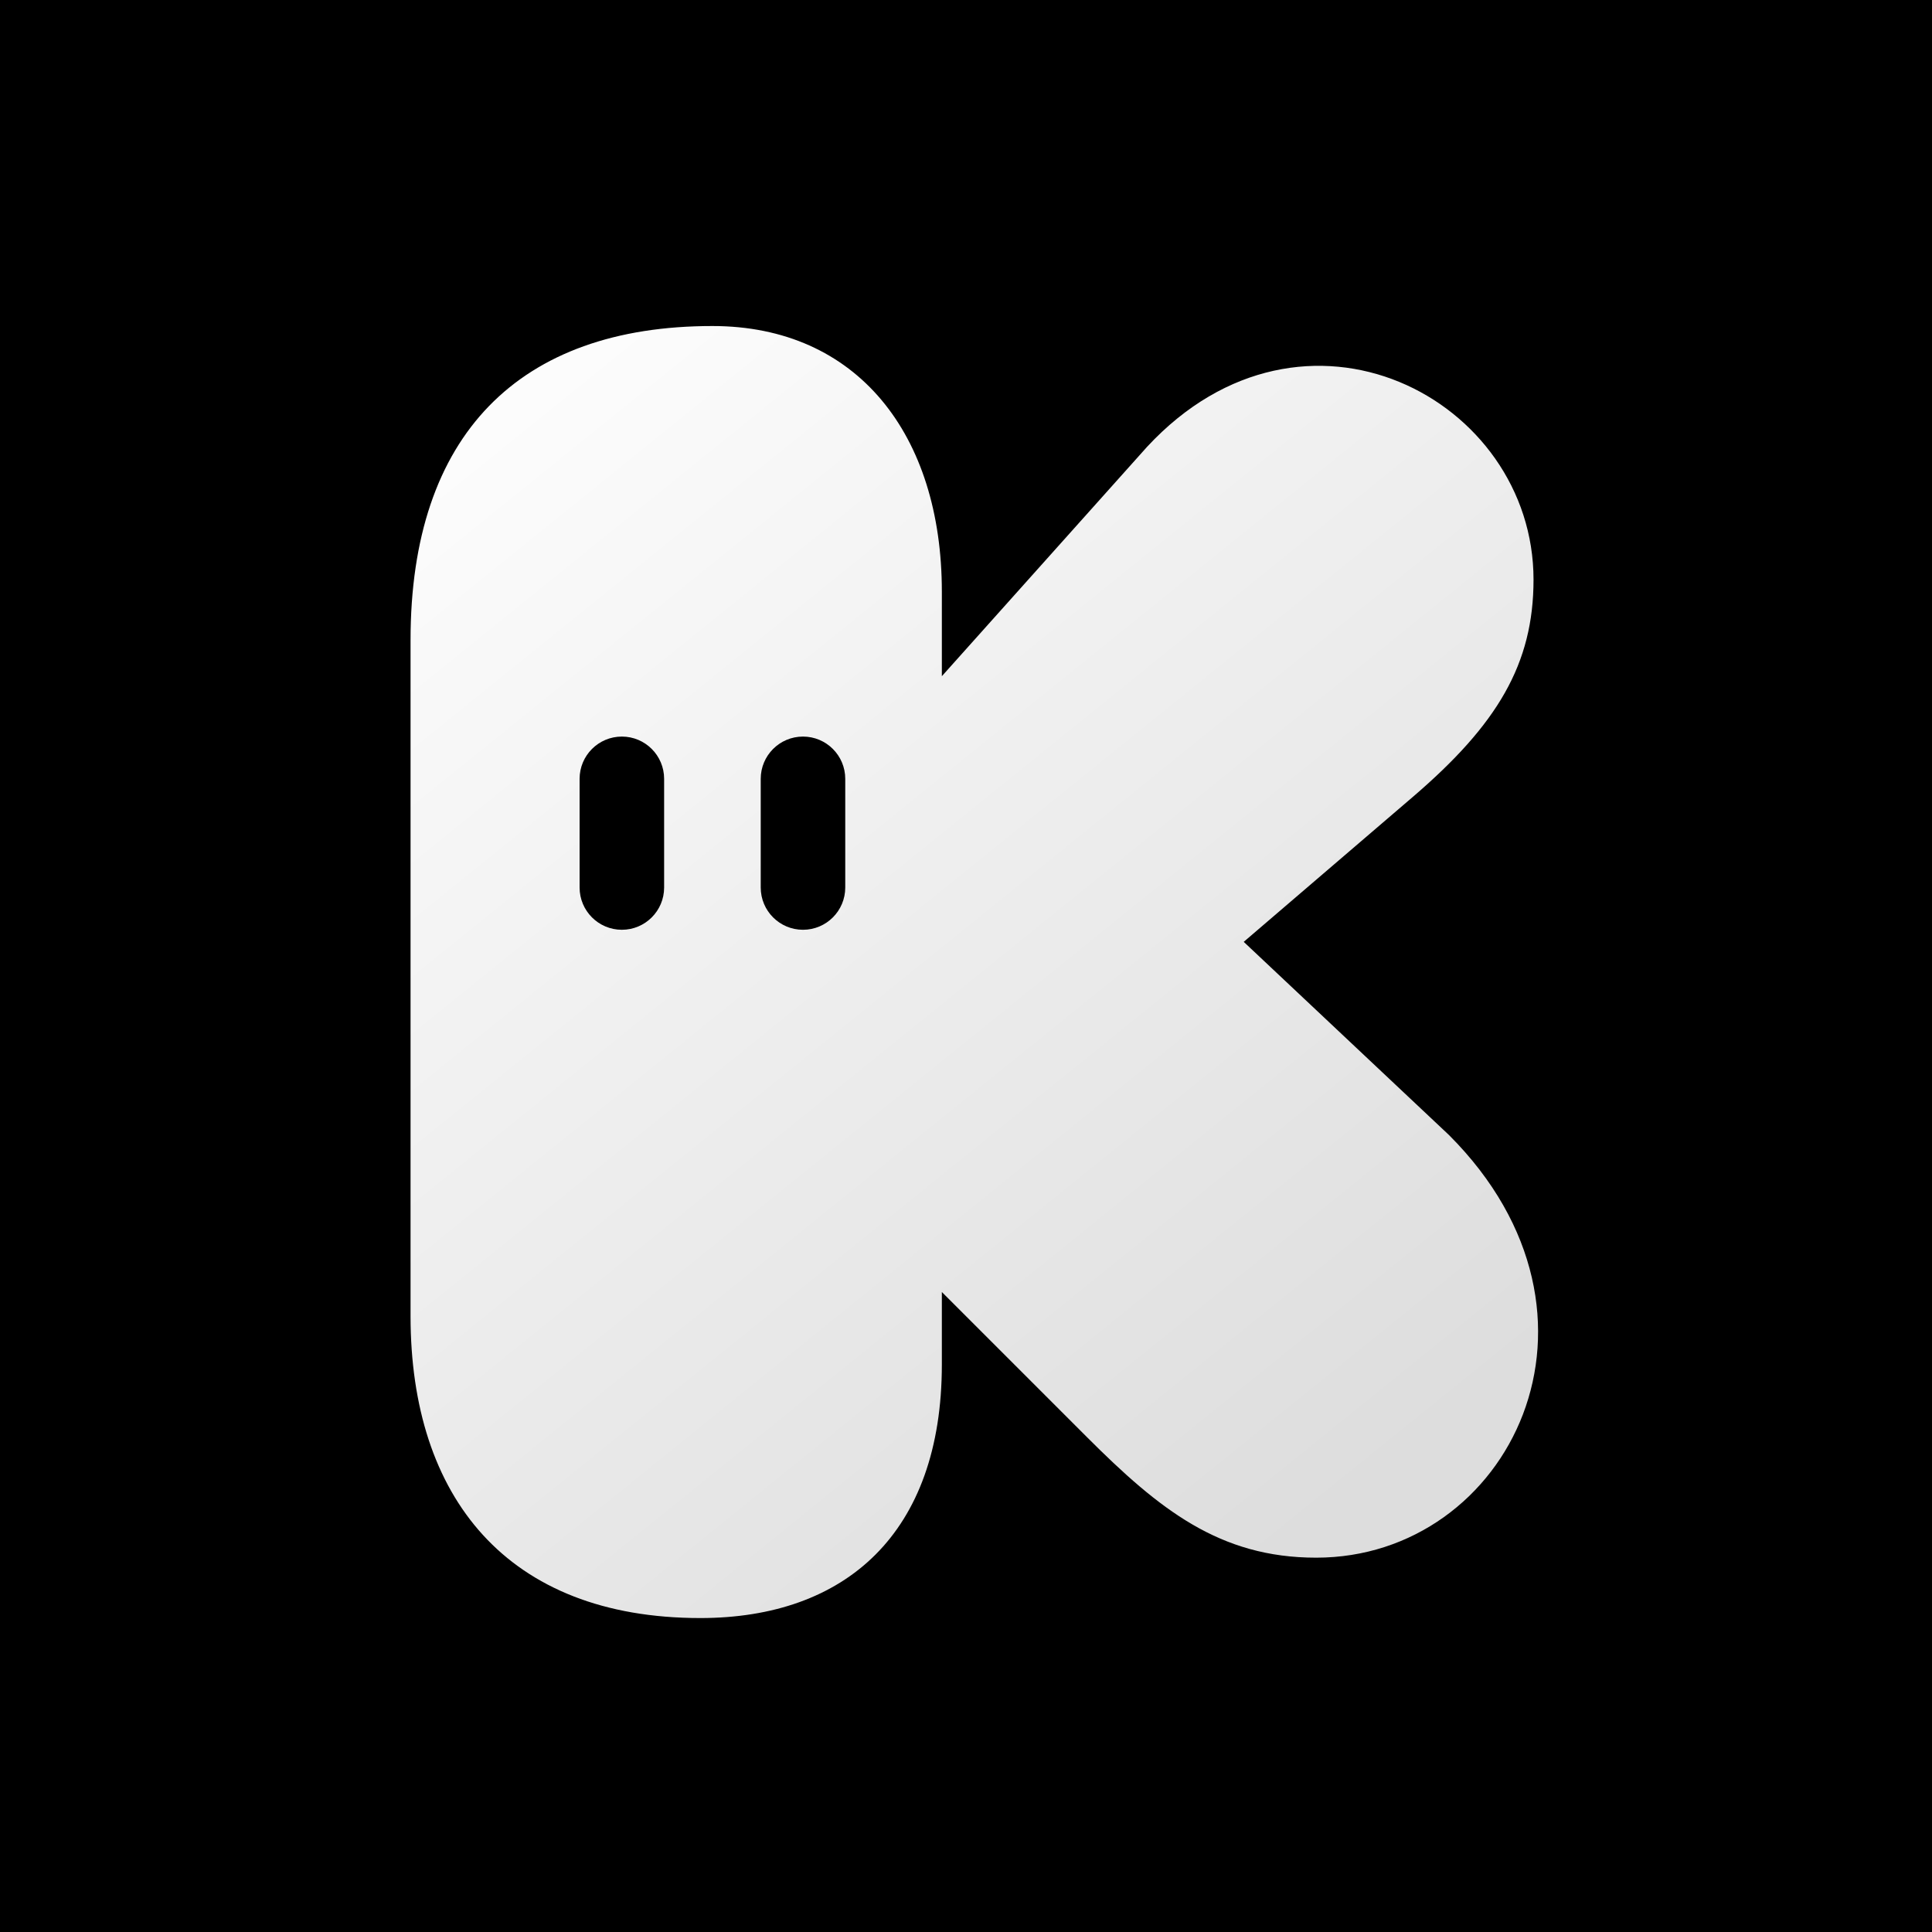
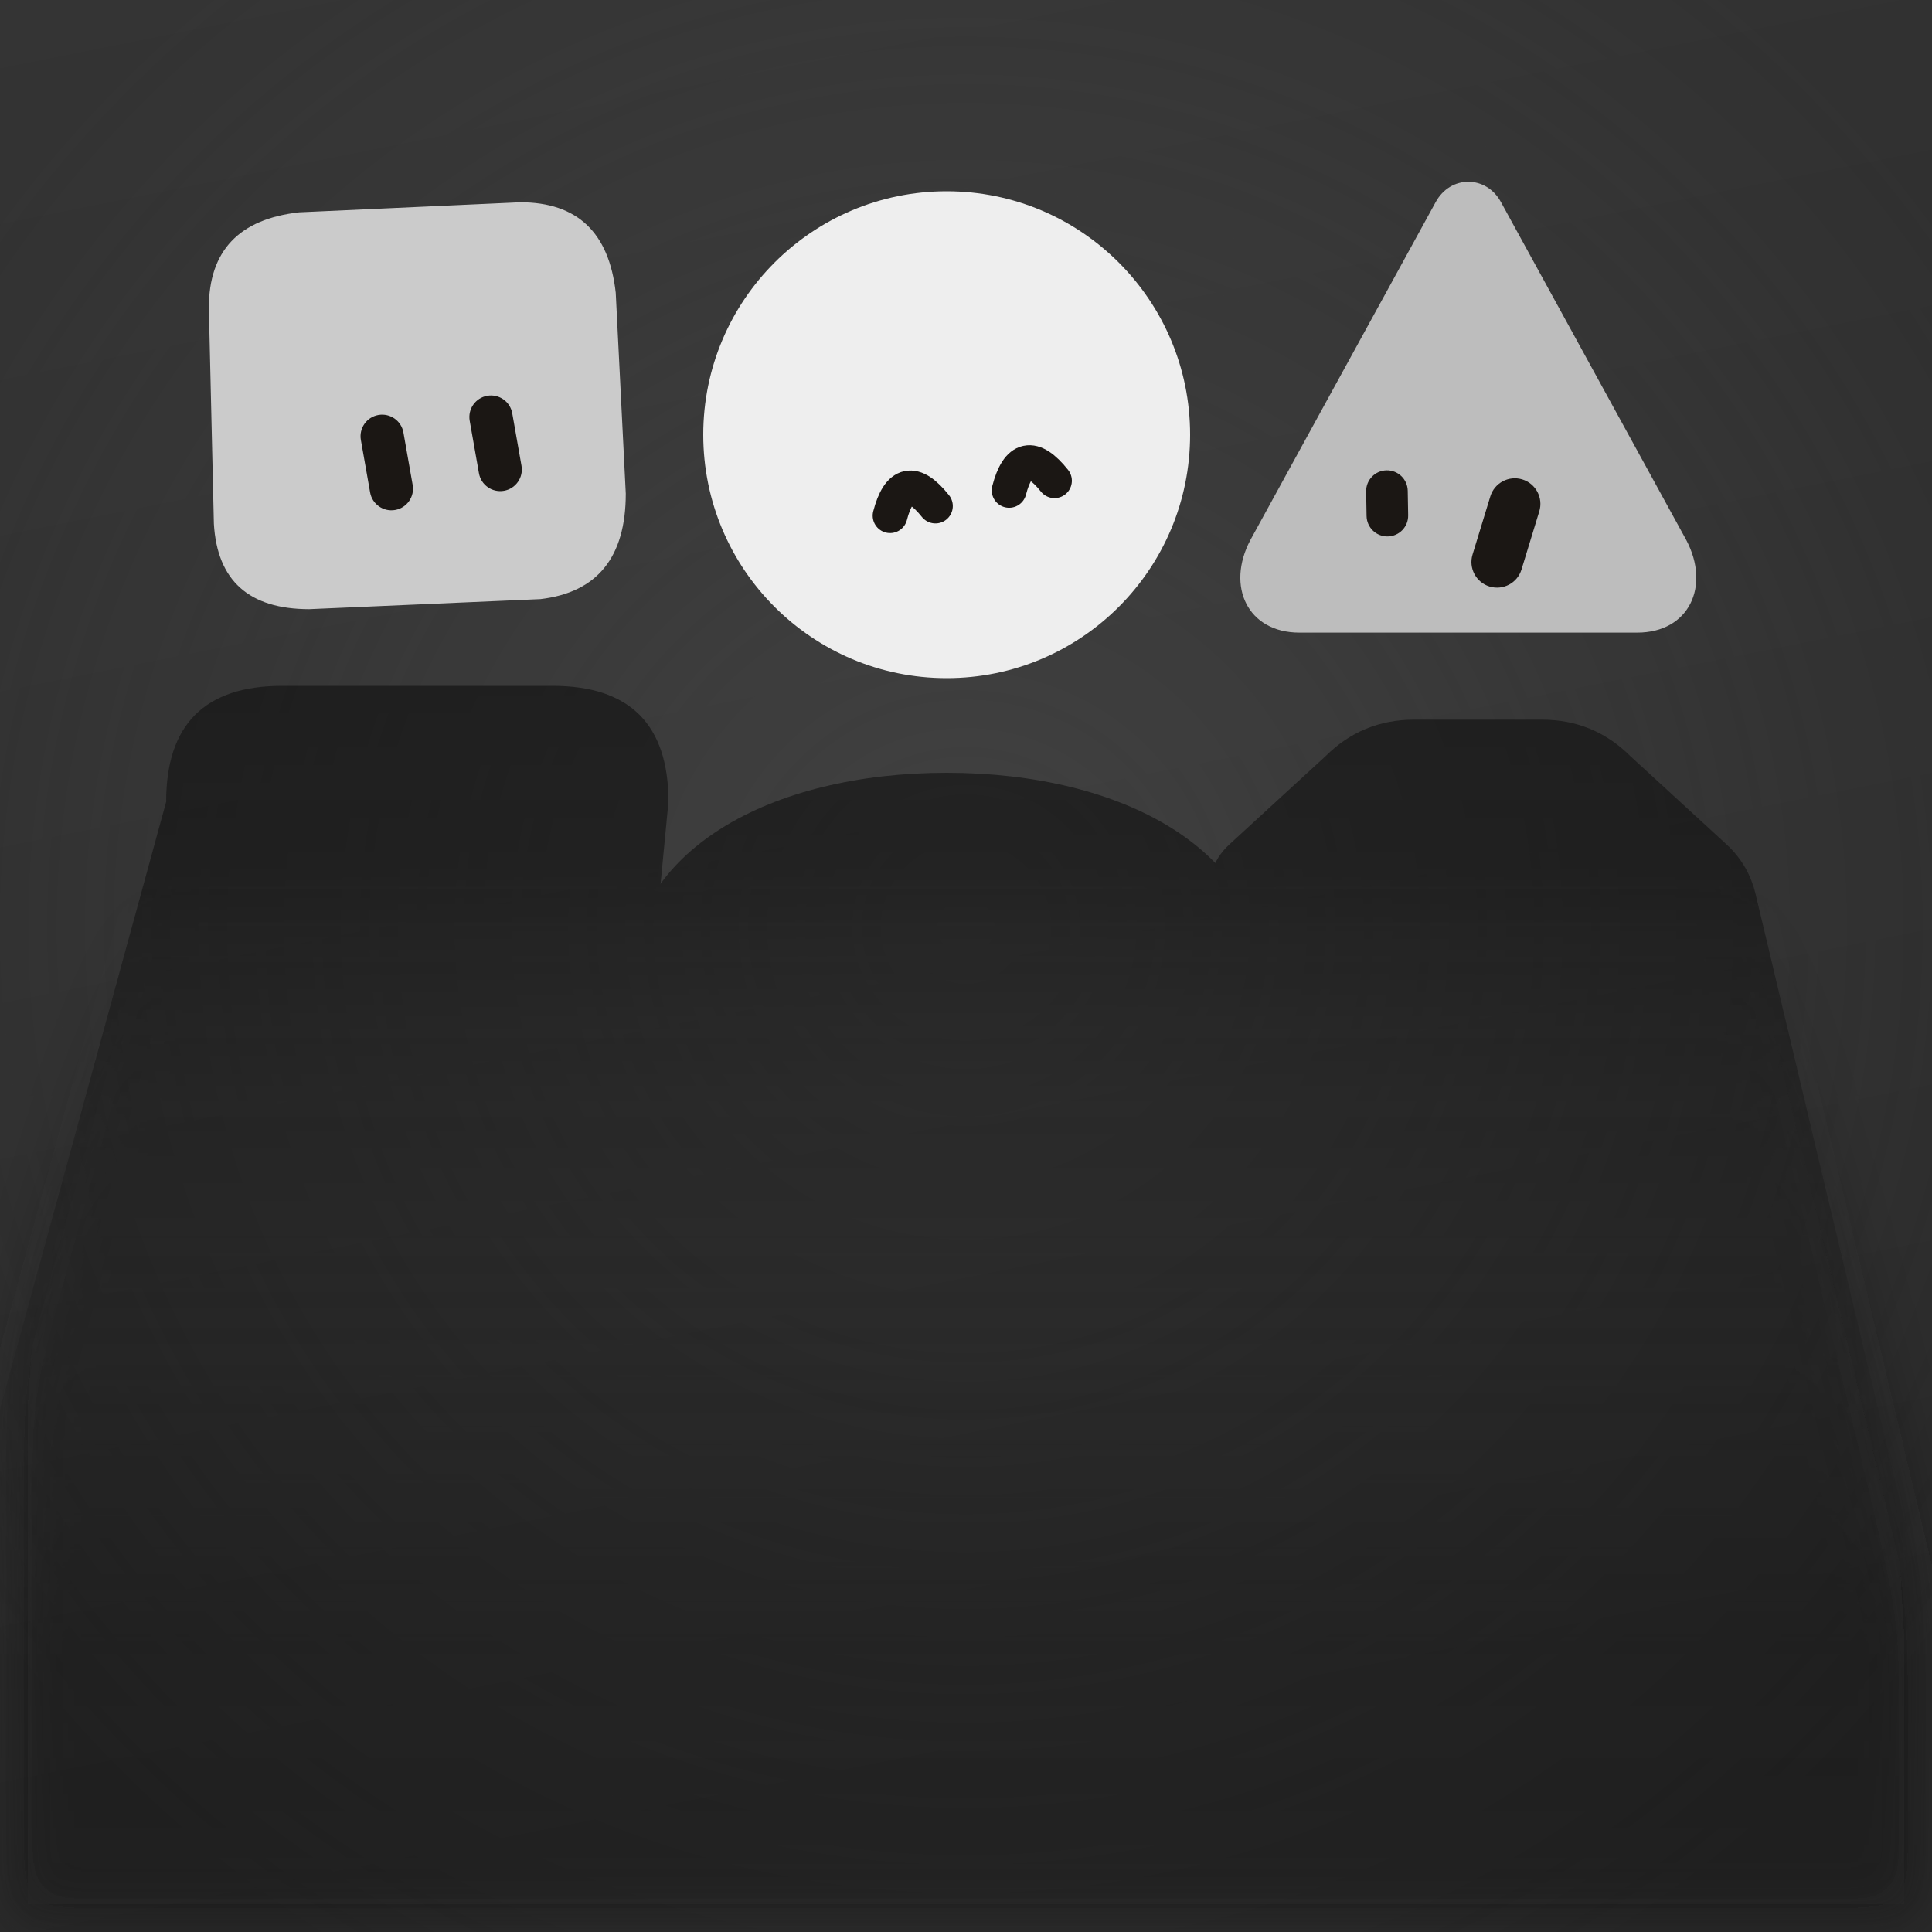
- <svg xmlns="http://www.w3.org/2000/svg" width="1024" height="1024" viewBox="0 0 160 160">
+ <svg xmlns="http://www.w3.org/2000/svg" width="1024" height="1024" viewBox="0 0 1024 1024">
  <defs>
-     <linearGradient id="g" x2=".7" y2="1">
-       <stop stop-color="#ffffff" />
-       <stop offset="1" stop-color="#dddddd" />
+     <linearGradient id="team-dark-background" x1="0" y1="0" x2=".2" y2="1">
+       <stop stop-color="#343434" />
+       <stop offset="1" stop-color="#272727" />
    </linearGradient>
  </defs>
-   <rect width="160" height="160" fill="#000000" />
-   <g transform="translate(16 13) scale(1)">
-     <path d="M43 14C55 14 62 23 62 36V43L79 24C92 10 111 20 111 35C111 42 108 47 101 53L87 65L104 81C119 96 109 116 93 116C85 116 80 112 74 106L62 94V100C62 114 54 121 42 121C26 121 18 111 18 96V40C18 23 27 14 43 14Z" fill="url(#g)" />
-     <g fill="#000000">
-       <rect x="32" y="48" width="7" height="16" rx="3.5" />
-       <rect x="47" y="48" width="7" height="16" rx="3.5" />
+   <rect width="1024" height="1024" fill="url(#team-dark-background)" />
+   <defs>
+     <radialGradient id="team-dark-background-pool" cx="50%" cy="48%" r="62%">
+       <stop stop-color="#555555" stop-opacity="0.5" />
+       <stop offset="1" stop-color="#555555" stop-opacity="0" />
+     </radialGradient>
+   </defs>
+   <rect width="1024" height="1024" fill="url(#team-dark-background-pool)" />
+   <defs>
+     <clipPath id="team-dark-clip">
+       <rect width="1024" height="1024" />
+     </clipPath>
+   </defs>
+   <g clip-path="url(#team-dark-clip)">
+     <g transform="scale(10.24)">
+       <defs>
+         <linearGradient id="team-d-opacity" gradientUnits="userSpaceOnUse" x1="0" y1="35" x2="0" y2="104">
+           <stop stop-color="white" stop-opacity="0.72" />
+           <stop offset="1" stop-color="white" stop-opacity="0.42" />
+         </linearGradient>
+         <mask id="team-d-fade" maskUnits="userSpaceOnUse" x="-20" y="0" width="140" height="130">
+           <rect x="-20" width="140" height="130" fill="url(#team-d-opacity)" />
+         </mask>
+         <filter id="team-d-blur" x="-30%" y="-30%" width="160%" height="170%">
+           <feGaussianBlur stdDeviation="1.75" />
+         </filter>
+         <linearGradient id="team-d-sharp-grad" gradientUnits="userSpaceOnUse" x1="0" y1="45" x2="0" y2="85">
+           <stop stop-color="white" />
+           <stop offset="1" stop-color="black" />
+         </linearGradient>
+         <linearGradient id="team-d-soft-grad" gradientUnits="userSpaceOnUse" x1="0" y1="45" x2="0" y2="85">
+           <stop stop-color="black" />
+           <stop offset="1" stop-color="white" />
+         </linearGradient>
+         <mask id="team-d-sharp" maskUnits="userSpaceOnUse" x="-20" y="0" width="140" height="130">
+           <rect x="-20" width="140" height="130" fill="url(#team-d-sharp-grad)" />
+         </mask>
+         <mask id="team-d-soft" maskUnits="userSpaceOnUse" x="-20" y="0" width="140" height="130">
+           <rect x="-20" width="140" height="130" fill="url(#team-d-soft-grad)" />
+         </mask>
+       </defs>
+       <g mask="url(#team-d-fade)">
+         <g mask="url(#team-d-sharp)">
+           <path d="M-8.5 104L8.6 41.5Q8.6 35.5 14.6 35.5H28.6Q34.6 35.5 34.6 41.5L28.6 104Z" fill="#151515" />
+           <path d="M66.9 104L62.62 46.3Q62.5 44.75 63.63 43.71L68.6 39.15Q70.5 37.25 73.2 37.25H79.8Q82.5 37.25 84.4 39.15L89.37 43.71Q90.5 44.75 90.87 46.28L104.6 104Z" fill="#151515" />
+           <path d="M25.8 104L32.5 51C32.5 44 39.9 40 49 40C58.1 40 65.5 44 65.5 51L71.9 104Z" fill="#151515" />
+         </g>
+         <g mask="url(#team-d-soft)">
+           <g filter="url(#team-d-blur)">
+             <path d="M-8.5 104L8.6 41.5Q8.6 35.5 14.6 35.5H28.6Q34.6 35.5 34.6 41.5L28.6 104Z" fill="#151515" />
+             <path d="M66.9 104L62.62 46.3Q62.5 44.75 63.63 43.71L68.6 39.15Q70.5 37.25 73.2 37.25H79.8Q82.5 37.25 84.4 39.15L89.37 43.71Q90.5 44.75 90.87 46.28L104.6 104Z" fill="#151515" />
+             <path d="M25.8 104L32.5 51C32.5 44 39.9 40 49 40C58.1 40 65.5 44 65.5 51L71.9 104Z" fill="#151515" />
+           </g>
+         </g>
+       </g>
+       <g transform="translate(8.47 7.61) scale(0.26)">
+         <path d="M27 13L71 11Q88 11 90 29L92 69Q92 88 75 90L29 92Q11 92 10 75L9 32Q9 15 27 13Z" fill="#CBCBCB" />
+         <g fill="#1B1714" transform="translate(4 8) rotate(-10 50.5 51.5)">
+           <rect x="35.7" y="43.4" width="8.6" height="19.2" rx="4.3" />
+           <rect x="57.7" y="43.4" width="8.6" height="19.2" rx="4.3" />
+         </g>
+       </g>
+       <g transform="translate(34 6.9) scale(0.30)">
+         <path d="M92 52A42 42 0 1 1 8 52A42 42 0 1 1 92 52Z" fill="#EEEEEE" />
+         <g fill="none" stroke="#1B1714" stroke-width="6" stroke-linecap="round" transform="translate(4 9) rotate(-12 50 52)">
+           <path d="M-4 2q4-8 8 0" transform="translate(39.5 52)" />
+           <path d="M-4 2q4-8 8 0" transform="translate(60.5 52)" />
+         </g>
+       </g>
+       <g transform="translate(61.9 6.8) scale(0.282)">
+         <path d="M44 13C46.7 8 53.3 8 56 13L90 75C94.5 83.5 90.5 92 81 92H19C9.5 92 5.5 83.5 10 75Z" fill="#BDBDBD" />
+         <g transform="translate(46 71) scale(1.06383) translate(-44.79 -57.99)">
+           <g fill="#1B1714" transform="translate(-5 5) rotate(8 50 51.5)">
+             <g transform="translate(39.5 51.9) rotate(-9) scale(.92)">
+               <rect x="-3.9" y="-6.2" width="7.8" height="12.4" rx="3.9" />
+             </g>
+             <g transform="translate(60.5 54.1) rotate(9) scale(.92)">
+               <rect x="-4.8" y="-10.5" width="9.6" height="21" rx="4.8" />
+             </g>
+           </g>
+         </g>
+       </g>
    </g>
  </g>
</svg>
